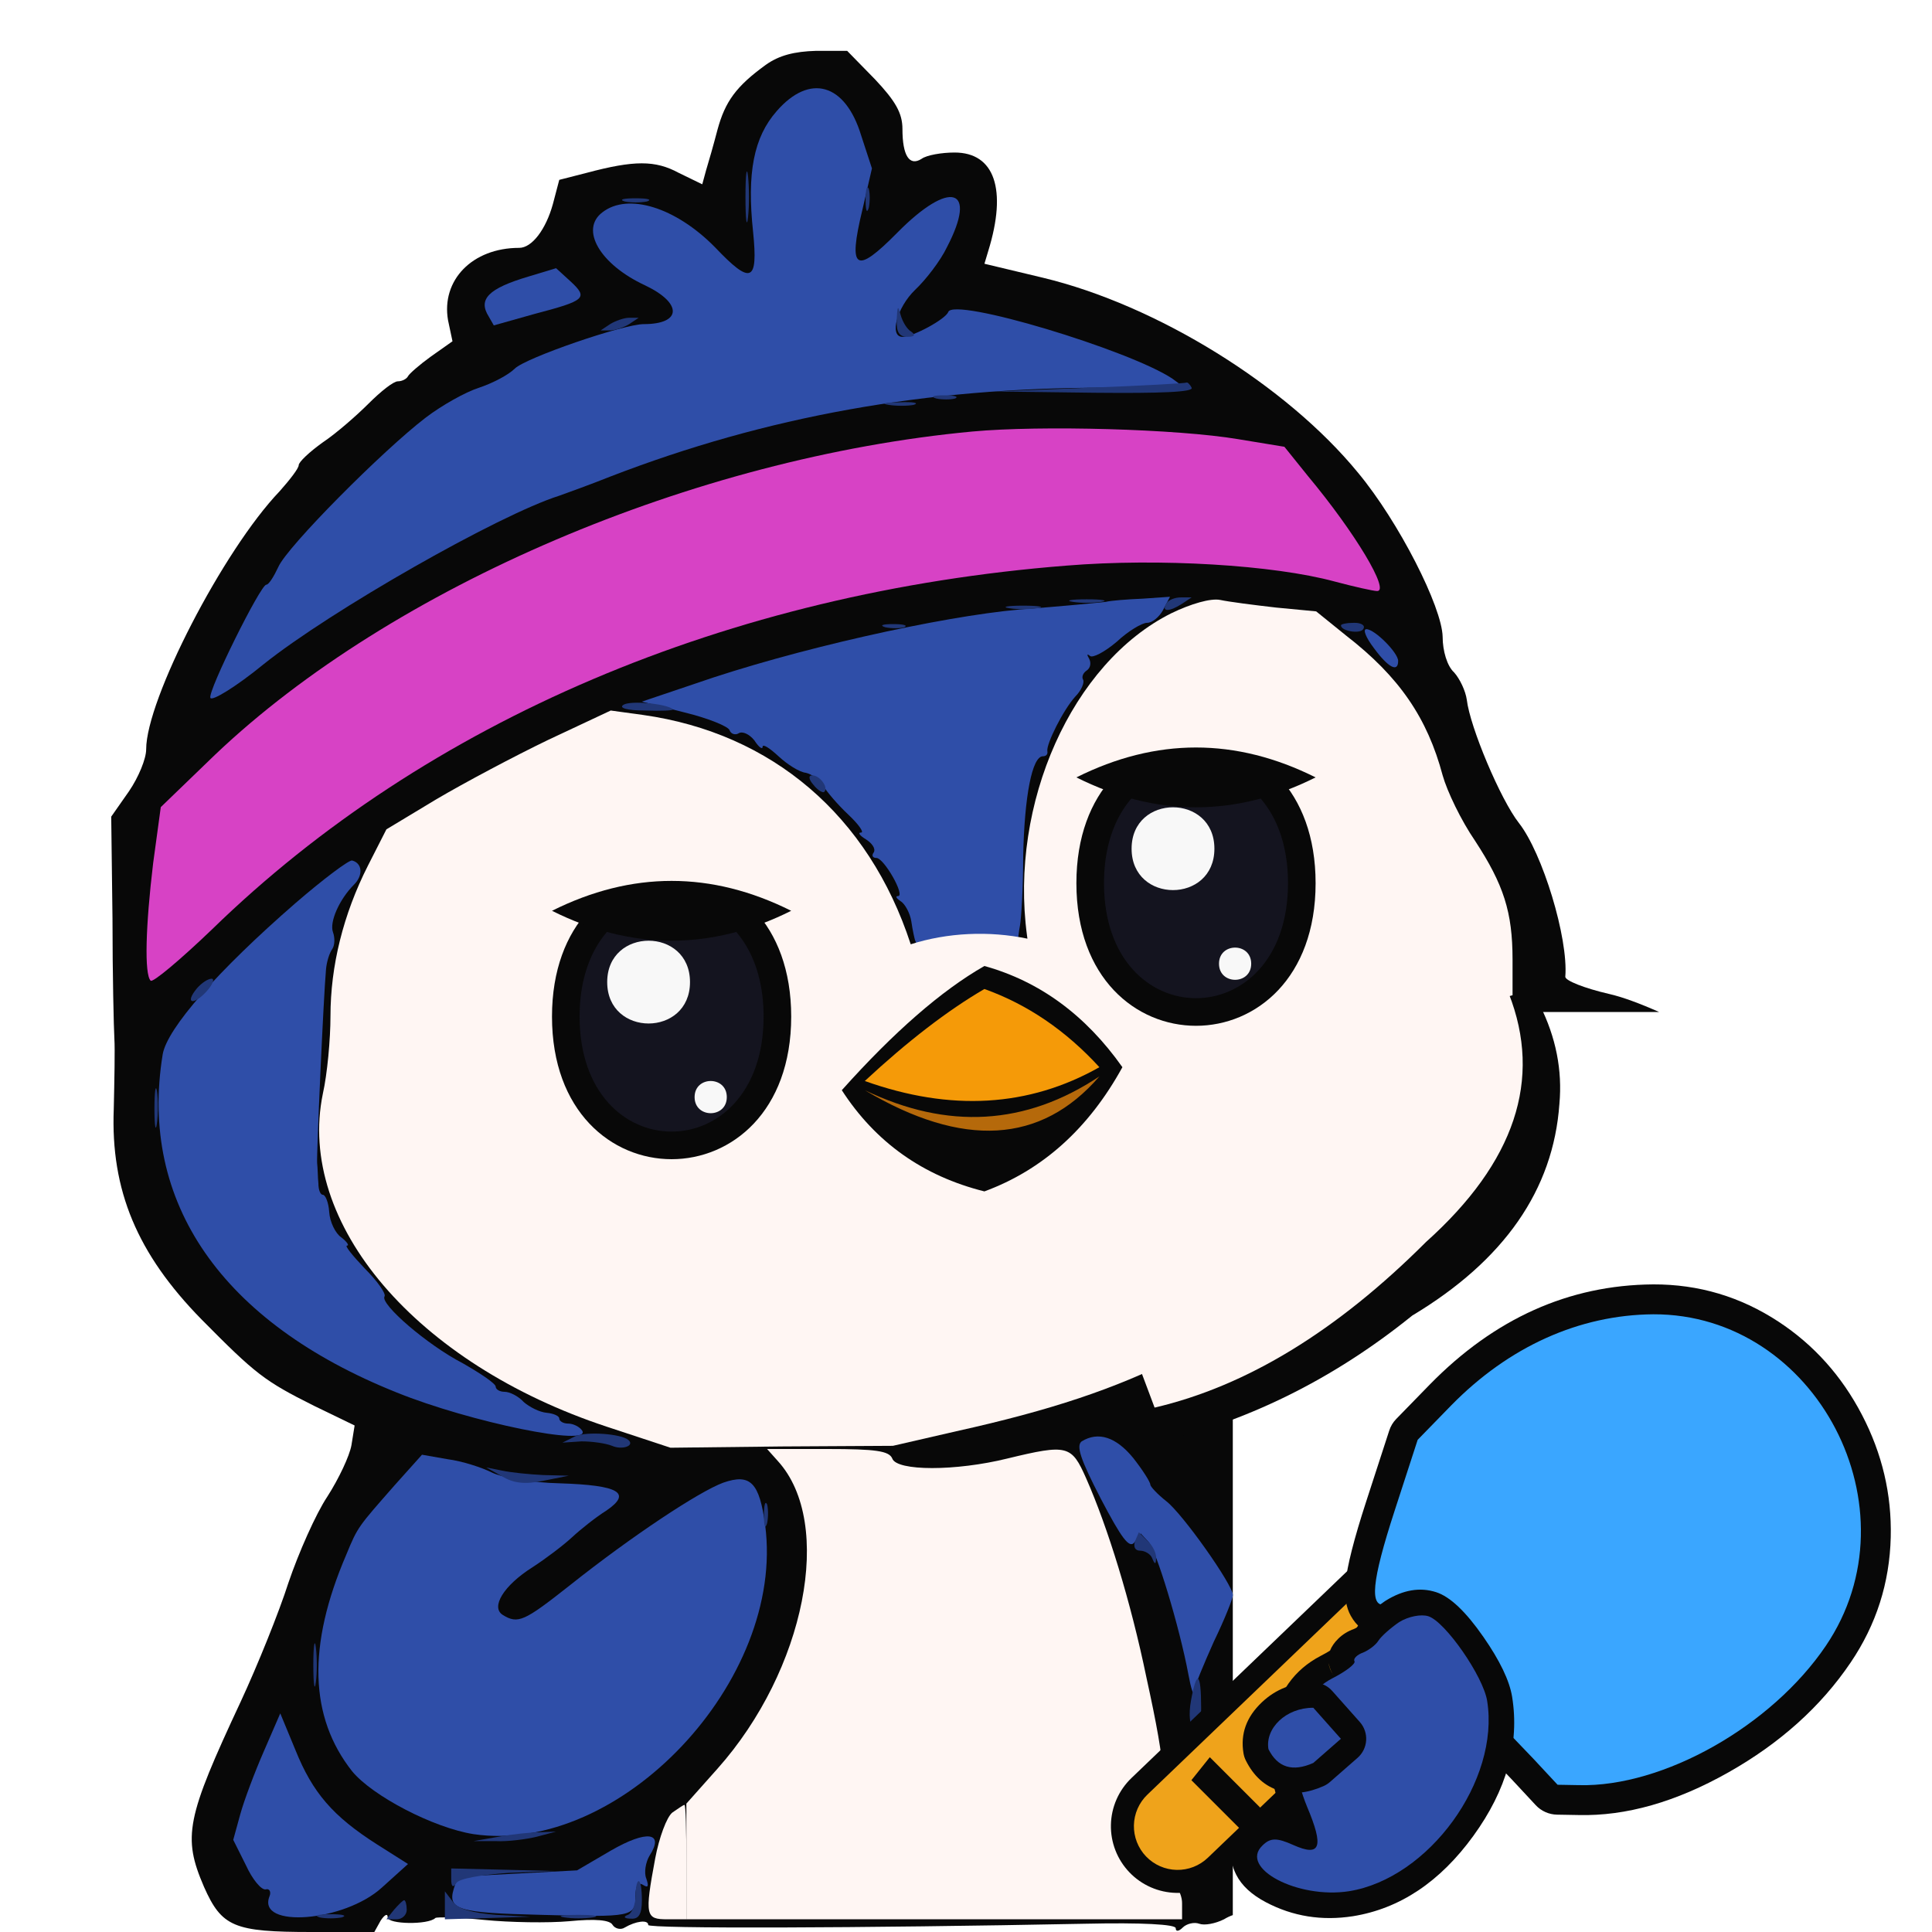
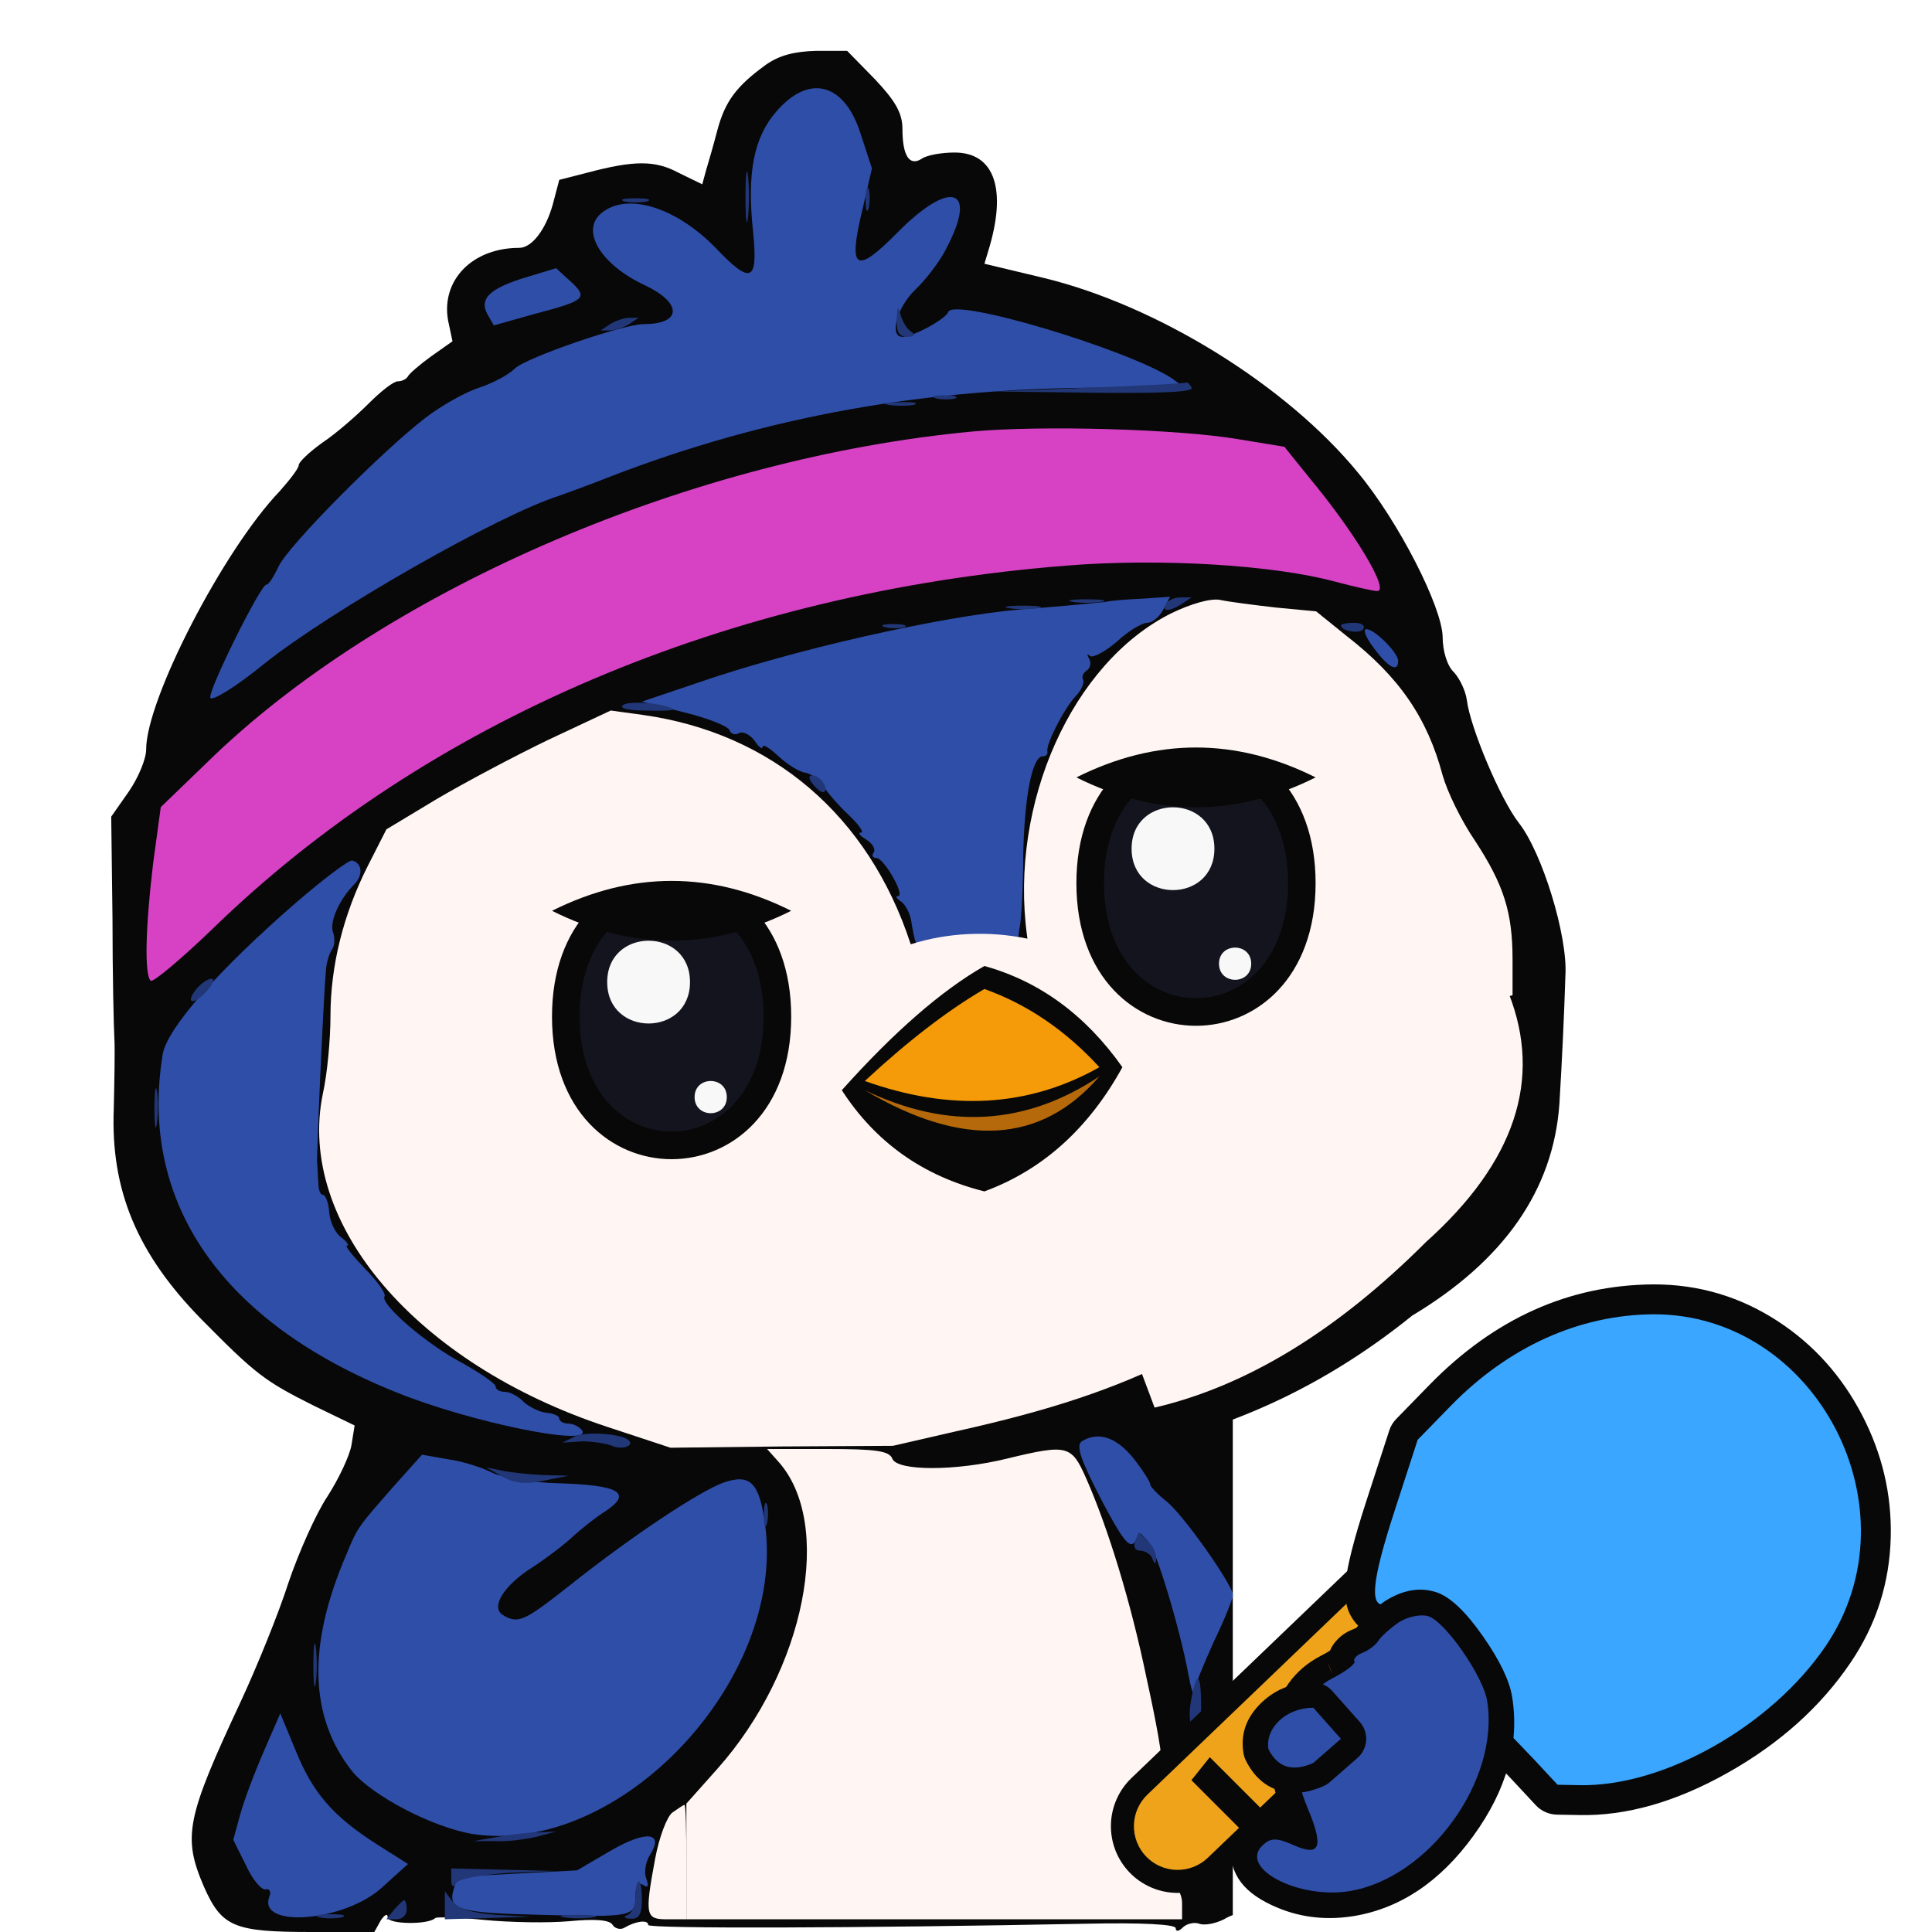
<svg xmlns="http://www.w3.org/2000/svg" viewBox="0 0 420 420" aria-hidden="true" class="sthings" data-character="pip">
  <g data-pip-part="body">
-     <path fill="#080808" fill-rule="evenodd" d="M166.48 14.092C169.382 12.02 172.697 11.191 177.395 11.053H184.164L190.243 17.27C194.664 21.967 196.184 24.592 196.184 28.046C196.184 33.849 197.704 36.197 200.329 34.539C201.434 33.711 204.75 33.158 207.513 33.158C216.217 33.158 218.98 41.171 214.836 54.572L214.007 57.336L226.717 60.375C251.447 66.316 279.632 83.724 295.243 102.789C304.086 113.428 313.48 131.941 313.618 138.434C313.618 141.474 314.586 144.789 316.105 146.171C317.349 147.553 318.592 150.178 318.868 152.112C319.559 158.053 326.191 173.803 330.197 178.914C335.309 185.408 340.974 203.921 340.283 212.349C340.283 213.178 344.428 214.836 349.816 216.079C352.695 216.728 356.599 218.186 360.677 220H268V416.327C267.397 416.533 266.736 416.841 266.092 417.237C264.158 418.204 261.809 418.618 260.704 418.204C259.599 417.789 257.941 418.204 257.112 419.033C256.283 419.862 255.592 420 255.592 419.171C255.592 418.342 248.27 417.928 235.974 418.204C187.066 419.171 140.921 419.309 140.921 418.48C140.921 417.237 138.158 417.651 135.809 419.033C134.98 419.586 133.737 419.309 133.184 418.48C132.632 417.375 129.454 417.099 123.789 417.651C119.23 418.066 110.803 417.928 105.276 417.375C99.75 416.822 94.914 416.684 94.638 416.961C93.118 418.48 84.276 418.342 84.276 416.822C84.276 415.855 83.586 416.27 82.757 417.513L81.375 420H67.697C50.842 420 48.217 418.895 44.349 410.191C39.651 399.276 40.48 395.27 52.362 369.849C55.954 362.112 60.651 350.507 62.724 344.013C64.934 337.52 68.664 329.092 71.151 325.362C73.638 321.493 75.987 316.52 76.401 314.171L77.092 309.888L68.25 305.605C57.474 300.217 55.539 298.697 43.796 286.816C29.842 272.586 24.039 258.77 24.73 241.086C24.868 235.007 25.007 228.099 24.868 225.888C24.73 223.539 24.454 211.796 24.454 199.638L24.178 177.533L28.046 172.007C30.118 168.967 31.776 164.961 31.776 162.888C31.776 152.112 48.493 119.645 60.789 106.796C63 104.309 64.934 101.822 64.934 101.132C64.934 100.441 67.283 98.23 70.184 96.158C73.086 94.224 77.507 90.355 80.132 87.73C82.757 85.105 85.52 82.895 86.487 82.895C87.454 82.895 88.421 82.342 88.697 81.789C88.974 81.237 91.184 79.303 93.671 77.507L98.368 74.191L97.401 69.632C95.882 60.928 102.651 53.882 112.875 53.882C115.638 53.882 118.678 49.875 120.197 44.349L121.579 39.099L127.52 37.579C137.882 34.816 142.441 34.816 147.553 37.579L152.664 40.066L153.493 37.026C154.046 35.23 155.151 31.362 155.98 28.184C157.638 22.105 159.987 18.789 166.48 14.092Z" />
-     <path fill="#080808" fill-rule="evenodd" d="M318 198Q341 218 339 240Q337 268 307 286Q281 307 250 314L247 301Q285 291 301 270Q322 247 318 223V198Z" />
+     <path fill="#080808" fill-rule="evenodd" d="M166.48 14.092C169.382 12.02 172.697 11.191 177.395 11.053H184.164L190.243 17.27C194.664 21.967 196.184 24.592 196.184 28.046C196.184 33.849 197.704 36.197 200.329 34.539C201.434 33.711 204.75 33.158 207.513 33.158C216.217 33.158 218.98 41.171 214.836 54.572L214.007 57.336L226.717 60.375C251.447 66.316 279.632 83.724 295.243 102.789C304.086 113.428 313.48 131.941 313.618 138.434C313.618 141.474 314.586 144.789 316.105 146.171C317.349 147.553 318.592 150.178 318.868 152.112C319.559 158.053 326.191 173.803 330.197 178.914C335.24 185.32 340.82 203.421 340.308 212H268V416.327C267.397 416.533 266.736 416.841 266.092 417.237C264.158 418.204 261.809 418.618 260.704 418.204C259.599 417.789 257.941 418.204 257.112 419.033C256.283 419.862 255.592 420 255.592 419.171C255.592 418.342 248.27 417.928 235.974 418.204C187.066 419.171 140.921 419.309 140.921 418.48C140.921 417.237 138.158 417.651 135.809 419.033C134.98 419.586 133.737 419.309 133.184 418.48C132.632 417.375 129.454 417.099 123.789 417.651C119.23 418.066 110.803 417.928 105.276 417.375C99.75 416.822 94.914 416.684 94.638 416.961C93.118 418.48 84.276 418.342 84.276 416.822C84.276 415.855 83.586 416.27 82.757 417.513L81.375 420H67.697C50.842 420 48.217 418.895 44.349 410.191C39.651 399.276 40.48 395.27 52.362 369.849C55.954 362.112 60.651 350.507 62.724 344.013C64.934 337.52 68.664 329.092 71.151 325.362C73.638 321.493 75.987 316.52 76.401 314.171L77.092 309.888L68.25 305.605C57.474 300.217 55.539 298.697 43.796 286.816C29.842 272.586 24.039 258.77 24.73 241.086C24.868 235.007 25.007 228.099 24.868 225.888C24.73 223.539 24.454 211.796 24.454 199.638L24.178 177.533L28.046 172.007C30.118 168.967 31.776 164.961 31.776 162.888C31.776 152.112 48.493 119.645 60.789 106.796C63 104.309 64.934 101.822 64.934 101.132C64.934 100.441 67.283 98.23 70.184 96.158C73.086 94.224 77.507 90.355 80.132 87.73C82.757 85.105 85.52 82.895 86.487 82.895C87.454 82.895 88.421 82.342 88.697 81.789C88.974 81.237 91.184 79.303 93.671 77.507L98.368 74.191L97.401 69.632C95.882 60.928 102.651 53.882 112.875 53.882C115.638 53.882 118.678 49.875 120.197 44.349L121.579 39.099L127.52 37.579C137.882 34.816 142.441 34.816 147.553 37.579L152.664 40.066L153.493 37.026C154.046 35.23 155.151 31.362 155.98 28.184C157.638 22.105 159.987 18.789 166.48 14.092Z" />
+     <path fill="#080808" fill-rule="evenodd" d="M318 198 340.307 212Q339.9 225 339 240Q337 268 307 286Q281 307 250 314L247 301Q285 291 301 270Q322 247 318 223V198Z" />
    <path fill="#2f4ea8" fill-rule="evenodd" d="M168.829 24.178C163.855 29.842 162.336 37.579 163.717 50.428C164.822 61.342 163.303 62.033 155.428 53.743C146.862 45.039 136.5 41.862 130.974 46.145C126 49.875 130.421 57.474 140.23 62.033C148.382 65.901 148.243 70.461 139.954 70.461C135.533 70.461 114.257 77.783 111.908 80.132C110.526 81.513 107.072 83.309 104.171 84.276C101.132 85.243 96.02 88.145 92.566 90.77C83.171 97.954 62.447 118.816 60.513 123.237C59.546 125.309 58.441 127.105 57.888 127.105C56.645 127.105 45.178 150.178 45.73 151.697C46.007 152.526 51.257 149.349 57.336 144.375C71.842 132.77 108.454 111.908 121.579 107.763C123.513 107.072 128.487 105.276 132.632 103.618C166.618 90.493 201.296 84.276 240.118 84.276H257.526L254.901 82.342C245.645 76.125 207.237 64.52 206.132 67.836C205.579 69.355 198.533 73.224 196.184 73.224C193.283 73.224 194.941 66.868 198.947 63C201.296 60.789 204.474 56.645 205.855 53.743C212.625 40.757 206.546 38.961 195.079 50.566C185.961 59.822 184.303 58.717 187.48 45.592L189.553 36.612L187.204 29.428C183.75 18.099 176.013 15.888 168.829 24.178Z" />
    <path fill="#2f4ea8" fill-rule="evenodd" d="M114.947 60.099C106.105 62.724 103.895 65.072 106.243 68.803L107.349 70.737L116.191 68.25C127.243 65.349 127.934 64.796 124.066 61.204L120.888 58.303L114.947 60.099Z" />
    <path fill="#2f4ea8" fill-rule="evenodd" d="M240.395 130.836C239.289 130.974 230.862 131.803 221.743 132.493C204.474 134.013 172.421 141.197 151.007 148.658L139.539 152.526L148.796 154.875C153.908 156.118 158.329 157.914 158.605 158.743C158.882 159.572 159.849 159.849 160.539 159.434C161.368 158.882 162.888 159.572 163.993 160.954C164.961 162.474 165.789 163.026 165.789 162.336C165.789 161.645 167.309 162.612 169.243 164.408C171.178 166.204 173.803 167.862 175.184 168C176.428 168.276 178.224 169.52 178.914 170.763C179.743 172.145 182.092 174.908 184.441 177.118C186.651 179.191 187.895 180.987 187.204 180.987C186.375 180.987 186.928 181.678 188.309 182.507C189.553 183.336 190.382 184.441 189.967 185.27C189.414 185.961 189.691 186.513 190.52 186.513C192.178 186.513 196.875 194.803 195.217 194.803C194.526 194.803 194.941 195.355 195.77 195.908C196.737 196.461 197.842 198.533 198.118 200.329C198.395 202.263 198.809 204.059 198.947 204.474C199.224 204.888 199.224 205.579 199.086 206.132C199.086 206.822 199.638 207.237 200.467 207.237C201.296 207.237 201.711 208.066 201.296 209.171C200.053 212.211 203.921 212.901 209.171 210.691C211.934 209.586 215.664 208.618 217.599 208.618C219.947 208.618 221.053 207.789 221.191 206.132C221.191 204.888 221.467 202.539 221.743 201.158C222.02 199.638 222.434 192.868 222.434 185.961C222.711 173.112 224.368 164.408 226.717 164.408C227.408 164.408 227.822 163.993 227.684 163.303C227.408 161.783 231.138 154.322 233.763 151.421C235.145 150.039 235.836 148.243 235.421 147.691C235.145 147.138 235.421 146.309 236.25 145.757C237.079 145.204 237.217 144.099 236.803 143.27C236.25 142.303 236.25 142.026 236.941 142.579C237.493 143.132 240.118 141.75 242.743 139.539C245.23 137.191 248.27 135.395 249.375 135.395C250.48 135.395 252 134.151 252.829 132.632L254.349 129.73L248.408 130.145C245.092 130.283 241.5 130.559 240.395 130.836Z" />
    <path fill="#2f4ea8" fill-rule="evenodd" d="M298.697 140.921C301.737 145.066 303.947 146.309 303.947 143.684C303.947 141.888 298.836 136.776 297.039 136.776C296.211 136.776 296.901 138.572 298.697 140.921Z" />
    <path fill="#2f4ea8" fill-rule="evenodd" d="M64.243 196.322C47.388 210.967 36.336 223.539 35.368 229.204C30.118 261.395 48.217 287.507 86.211 302.704C102.237 309.197 128.763 314.586 126.553 310.993C126 310.164 124.618 309.474 123.513 309.474C122.408 309.474 121.579 308.921 121.579 308.368C121.579 307.816 120.336 307.263 118.816 307.125C117.296 306.987 115.086 305.882 113.842 304.776C112.737 303.533 110.803 302.566 109.697 302.566C108.592 302.566 107.763 302.013 107.763 301.461C107.763 300.77 104.447 298.559 100.579 296.349C92.842 292.342 82.618 283.5 83.586 281.842C84 281.289 82.066 278.526 79.303 275.763C76.678 273 74.882 270.789 75.434 270.789C75.987 270.789 75.434 269.961 74.191 268.993C72.947 268.164 71.704 265.678 71.566 263.467C71.428 261.395 70.737 259.737 70.184 259.737C69.632 259.737 69.217 258.632 69.217 257.25C69.079 256.007 69.079 253.934 68.941 252.829C68.803 250.895 70.322 216.77 70.875 210.691C71.013 209.171 71.566 207.237 72.257 206.27C72.809 205.441 72.809 203.783 72.395 202.678C71.566 200.467 73.776 195.493 76.954 192.316C79.026 190.243 78.75 187.618 76.539 187.066C75.849 186.928 70.322 191.072 64.243 196.322Z" />
    <path fill="#2f4ea8" fill-rule="evenodd" d="M235.145 313.342C233.901 314.309 234.868 317.211 239.289 325.776C243.849 334.48 245.507 336.691 246.612 335.309L247.993 333.375L249.651 335.171C251.309 336.829 256.421 353.684 258.355 364.046C258.908 367.086 259.461 368.743 259.599 367.776C259.599 366.671 261.671 361.836 263.882 356.862C266.23 352.026 268.026 347.467 268.026 346.776C268.026 344.566 257.112 329.092 253.52 326.329C251.586 324.809 250.066 323.151 250.066 322.737C250.066 322.184 248.408 319.559 246.336 316.934C242.605 312.375 238.737 311.132 235.145 313.342Z" />
    <path fill="#2f4ea8" fill-rule="evenodd" d="M85.796 322.875C77.921 331.855 77.783 331.855 75.296 337.934C66.73 357.829 67.283 373.303 76.539 385.046C80.961 390.434 94.224 397.342 102.928 398.724C134.842 403.421 170.763 365.289 166.342 331.579C165.099 322.322 163.164 320.25 157.224 322.322C151.974 324.257 137.329 333.928 123.789 344.704C113.98 352.441 112.599 353.132 109.283 351.059C106.658 349.401 109.421 344.704 115.776 340.697C118.539 338.901 122.408 336 124.342 334.204C126.276 332.408 129.592 329.783 131.803 328.401C137.467 324.533 134.566 322.875 121.717 322.461C115.5 322.322 109.145 321.217 106.934 320.112C104.724 319.007 100.441 317.625 97.263 317.211L91.737 316.243L85.796 322.875Z" />
    <path fill="#2f4ea8" fill-rule="evenodd" d="M57.336 380.763C55.401 385.184 53.053 391.401 52.224 394.441L50.704 399.967L53.467 405.493C54.849 408.533 56.783 410.882 57.75 410.743C58.579 410.467 58.993 411.296 58.579 412.263C55.816 419.309 74.882 417.789 83.033 410.329L88.697 405.217L81.928 400.934C72.395 394.855 67.974 389.743 64.243 380.487L60.928 372.474L57.336 380.763Z" />
    <path fill="#2f4ea8" fill-rule="evenodd" d="M132.77 402.316 125.447 406.599 112.461 407.289 99.474 407.98 98.645 410.605C97.263 415.164 99.612 415.855 117.572 416.27C137.467 416.822 138.158 416.684 138.158 412.125C138.158 409.914 138.711 409.086 139.816 409.776C140.921 410.467 141.059 410.053 140.507 408.395C139.954 407.151 140.368 404.803 141.197 403.421C144.513 398.309 140.645 397.757 132.77 402.316Z" />
    <path fill="#213777" fill-rule="evenodd" d="M162.059 42.829C162.059 47.803 162.336 49.737 162.612 47.25C162.888 44.901 162.888 40.757 162.612 38.27C162.336 35.921 162.059 37.855 162.059 42.829Z" />
    <path fill="#213777" fill-rule="evenodd" d="M188.171 43.52C188.171 45.73 188.447 46.559 188.862 45.178C189.138 43.934 189.138 42 188.862 41.033C188.447 40.204 188.171 41.171 188.171 43.52Z" />
    <path fill="#213777" fill-rule="evenodd" d="M135.809 43.796C137.053 44.072 139.263 44.072 140.645 43.796C141.888 43.382 140.783 43.105 138.158 43.105C135.533 43.105 134.428 43.382 135.809 43.796Z" />
    <path fill="#213777" fill-rule="evenodd" d="M194.941 69.355C194.803 72.257 195.493 73.224 197.289 73.224C198.809 73.224 199.086 72.809 198.118 72.118C197.151 71.566 196.184 69.908 195.77 68.388C195.217 66.316 195.079 66.454 194.941 69.355Z" />
    <path fill="#213777" fill-rule="evenodd" d="M132.632 70.461 130.559 71.842H132.632C133.737 71.842 135.671 71.151 136.776 70.461L138.849 69.079H136.776C135.671 69.079 133.737 69.77 132.632 70.461Z" />
    <path fill="#213777" fill-rule="evenodd" d="M236.941 84.276 216.217 85.105 238.046 85.382C252.276 85.52 259.599 85.243 259.046 84.276C258.632 83.447 258.079 83.033 257.941 83.171C257.803 83.309 248.408 83.862 236.941 84.276Z" />
    <path fill="#213777" fill-rule="evenodd" d="M203.507 86.625C204.75 86.901 206.684 86.901 207.651 86.625C208.48 86.211 207.513 85.934 205.164 85.934C202.954 85.934 202.125 86.211 203.507 86.625Z" />
    <path fill="#213777" fill-rule="evenodd" d="M193.145 88.007C194.803 88.283 197.289 88.283 198.671 88.007C199.914 87.592 198.533 87.316 195.493 87.454C192.454 87.454 191.349 87.73 193.145 88.007Z" />
    <path fill="#213777" fill-rule="evenodd" d="M233.211 130.836C234.868 131.112 237.632 131.112 239.428 130.836C241.086 130.559 239.704 130.283 236.25 130.283C232.796 130.283 231.414 130.559 233.211 130.836Z" />
    <path fill="#213777" fill-rule="evenodd" d="M253.52 131.25C252.414 133.046 254.211 133.046 256.974 131.25L259.046 129.868H256.697C255.454 129.868 253.934 130.421 253.52 131.25Z" />
    <path fill="#213777" fill-rule="evenodd" d="M219.395 132.217C221.053 132.493 223.816 132.493 225.612 132.217C227.27 131.941 225.888 131.664 222.434 131.664C218.98 131.664 217.599 131.941 219.395 132.217Z" />
    <path fill="#213777" fill-rule="evenodd" d="M192.454 136.362C193.697 136.638 195.632 136.638 196.599 136.362C197.428 135.947 196.461 135.671 194.112 135.671C191.901 135.671 191.072 135.947 192.454 136.362Z" />
    <path fill="#213777" fill-rule="evenodd" d="M291.513 135.947C291.513 137.191 295.658 137.882 296.349 136.776C296.901 135.947 295.934 135.395 294.414 135.395C292.757 135.395 291.513 135.671 291.513 135.947Z" />
    <path fill="#213777" fill-rule="evenodd" d="M135.533 153.217C134.428 153.908 136.362 154.461 140.23 154.461C143.822 154.599 146.586 154.461 146.309 154.184C144.789 152.941 137.053 152.25 135.533 153.217Z" />
    <path fill="#213777" fill-rule="evenodd" d="M176.842 170.625C177.809 171.868 178.914 172.421 179.191 172.145C180.158 171.178 178.224 168.553 176.566 168.553C175.737 168.553 175.737 169.382 176.842 170.625Z" />
    <path fill="#213777" fill-rule="evenodd" d="M42.829 214.836C40.066 218.151 42 218.704 44.901 215.526C46.283 214.007 46.697 212.763 46.007 212.763C45.178 212.763 43.796 213.73 42.829 214.836Z" />
    <path fill="#213777" fill-rule="evenodd" d="M33.572 241.086C33.572 244.816 33.849 246.336 34.125 244.125C34.401 242.053 34.401 239.013 34.125 237.217C33.849 235.559 33.572 237.217 33.572 241.086Z" />
    <path fill="#213777" fill-rule="evenodd" d="M125.033 312.237 122.27 313.618 126.414 313.342C128.763 313.342 131.664 313.757 133.046 314.309C135.257 315.276 138.02 314.309 136.638 313.066C135.118 311.684 127.52 311.132 125.033 312.237Z" />
    <path fill="#213777" fill-rule="evenodd" d="M109.145 320.941C111.632 322.461 114.118 322.737 118.125 321.908L123.651 320.803L118.125 320.664C115.086 320.526 111.079 320.112 109.145 319.697L105.691 319.007L109.145 320.941Z" />
    <path fill="#213777" fill-rule="evenodd" d="M166.066 329.507C166.066 331.717 166.342 332.546 166.757 331.164C167.033 329.921 167.033 327.987 166.757 327.02C166.342 326.191 166.066 327.158 166.066 329.507Z" />
    <path fill="#213777" fill-rule="evenodd" d="M246.75 335.033C246.336 336.276 246.75 337.105 247.855 337.105C248.961 337.105 250.204 337.934 250.48 338.763C251.033 340.145 251.309 340.145 251.309 338.763C251.447 337.796 250.618 336 249.513 335.033L247.579 333.099L246.75 335.033Z" />
    <path fill="#213777" fill-rule="evenodd" d="M68.112 361.974C68.112 366.118 68.388 367.914 68.664 365.704C68.941 363.632 68.941 360.316 68.664 358.105C68.388 356.033 68.112 357.829 68.112 361.974Z" />
    <path fill="#213777" fill-rule="evenodd" d="M258.908 369.711C258.355 372.75 258.632 375.237 259.599 376.204C260.704 377.309 261.118 376.066 261.118 371.23C261.118 363.493 260.151 362.803 258.908 369.711Z" />
    <path fill="#213777" fill-rule="evenodd" d="M281.98 379.934C281.98 381.868 282.533 384.355 283.224 385.461L284.605 387.533L284.467 385.461C284.329 384.355 283.776 381.868 283.224 379.934L282.118 376.48L281.98 379.934Z" />
    <path fill="#213777" fill-rule="evenodd" d="M108.454 399.276 102.928 400.243H107.763C110.388 400.382 114.533 399.829 116.743 399.276L120.888 398.171L117.434 398.309C115.5 398.309 111.493 398.724 108.454 399.276Z" />
    <path fill="#213777" fill-rule="evenodd" d="M98.092 408.533C98.092 410.191 98.507 410.467 99.197 409.362C99.75 408.395 104.586 407.566 110.526 407.151L120.888 406.737L109.559 406.461L98.092 406.184V408.533Z" />
    <path fill="#213777" fill-rule="evenodd" d="M138.158 412.263C138.158 414.059 137.329 415.993 136.5 416.27C135.395 416.684 135.671 417.099 137.191 417.099C138.849 417.237 139.539 416.132 139.539 413.092C139.539 410.743 139.263 408.947 138.849 408.947C138.434 408.947 138.158 410.467 138.158 412.263Z" />
    <path fill="#213777" fill-rule="evenodd" d="M291.237 409.914C292.895 410.191 295.382 410.191 296.763 409.914C298.007 409.5 296.625 409.224 293.586 409.362C290.546 409.362 289.441 409.638 291.237 409.914Z" />
    <path fill="#213777" fill-rule="evenodd" d="M96.711 414.197V417.237L106.105 416.961L115.362 416.684L107.763 416.27C102.789 415.855 99.612 415.026 98.507 413.507L96.711 411.158V414.197Z" />
    <path fill="#213777" fill-rule="evenodd" d="M85.658 415.164 84 417.237H86.211C87.454 417.237 88.421 416.27 88.421 415.164C88.421 414.059 88.145 413.092 87.868 413.092C87.592 413.092 86.625 414.059 85.658 415.164Z" />
    <path fill="#213777" fill-rule="evenodd" d="M69.493 416.822C70.737 417.099 72.947 417.099 74.329 416.822C75.572 416.408 74.467 416.132 71.842 416.132C69.217 416.132 68.112 416.408 69.493 416.822Z" />
    <path fill="#213777" fill-rule="evenodd" d="M122.684 416.822C124.342 417.099 127.105 417.099 128.901 416.822C130.559 416.546 129.178 416.27 125.724 416.27C122.27 416.27 120.888 416.546 122.684 416.822Z" />
    <path fill="#fff6f3" fill-rule="evenodd" d="M254.625 133.322C258.908 131.25 263.191 130.007 265.263 130.421C267.197 130.836 272.586 131.526 277.421 132.079L286.125 132.908L292.618 138.158C304.224 147.138 310.303 156.118 313.618 168.553C314.586 172.007 317.625 178.362 320.664 182.783C326.882 192.316 328.816 198.257 328.816 208.618V216.355L323.013 217.875C319.697 218.842 315.967 219.947 314.586 220.362C312.789 221.191 312.375 220.776 313.066 219.257C314.309 215.941 311.408 211.934 305.882 209.309L300.77 206.961L295.52 208.48C289.855 210.138 284.191 216.493 282.809 222.434C281.842 226.303 285.849 234.454 289.441 235.697C290.961 236.25 289.993 238.184 285.849 243.572C276.868 254.763 272.033 265.954 268.855 281.842L267.336 289.441L255.592 295.243C242.467 301.875 228.513 306.572 207.928 311.132L194.112 314.309L169.934 314.447L145.757 314.724L131.941 310.164C90.493 296.487 64.382 265.954 70.184 237.77C71.151 233.487 71.842 225.888 71.842 220.914C71.842 210 74.605 198.809 79.993 188.171L84 180.296L94.776 173.803C100.855 170.211 111.77 164.408 119.23 160.816L132.77 154.461L139.816 155.428C167.854 159.394 188.852 177.307 197.983 205.279C206.001 202.726 215.018 202.319 223.355 204.057L223.263 203.368C219.395 174.632 233.072 144.099 254.625 133.322Z" />
    <path fill="#fff6f3" fill-rule="evenodd" d="M273 208Q310 195 328 216Q339 244 310 270Q281 299 251 306L245 290Q264 265 267 241L273 208Z" />
    <path fill="#fff6f3" fill-rule="evenodd" d="M146.171 394.026C144.928 394.993 143.27 399.553 142.441 403.974C140.092 416.546 140.368 417.237 145.066 417.237H149.211V404.803C149.211 397.895 149.072 392.368 148.796 392.368C148.52 392.368 147.414 393.197 146.171 394.026Z" />
    <path fill="#fff6f3" fill-rule="evenodd" d="M169.105 317.625C181.401 331.164 175.046 363.079 155.98 384.493L149.211 392.092V404.664V417.237H203.092H256.974V413.783C256.974 411.711 255.73 409.5 253.52 408.118C248.961 405.079 248.132 401.625 250.895 396.237C253.934 390.572 253.658 384.908 249.237 364.737C245.783 348.02 240.809 331.993 236.112 321.355C232.934 314.171 232.105 313.895 218.98 317.072C207.789 319.836 194.941 319.836 193.974 317.072C193.283 315.414 190.382 315 179.882 315H166.757L169.105 317.625Z" />
    <path fill="#d742c5" fill-rule="evenodd" d="M211.382 93.809C150.868 99.474 85.243 127.52 46.836 163.993L34.954 175.461L33.296 187.618C31.638 201.434 31.362 211.796 32.743 213.178C33.158 213.73 39.237 208.618 46.145 201.987C92.704 156.671 158.329 128.763 231.829 122.961C252.138 121.303 276.868 122.822 290.132 126.414C294.276 127.52 298.559 128.487 299.388 128.487C302.151 128.487 294.691 115.914 284.329 103.48L279.217 97.125L269.132 95.467C256.007 93.257 226.303 92.428 211.382 93.809Z" />
  </g>
  <g data-pip-part="racket">
    <path fill="#080808" fill-rule="evenodd" d="M339.036 337.466 266.036 407.466Q265.005 408.454 263.801 409.223Q262.597 409.991 261.267 410.51Q259.936 411.028 258.53 411.278Q257.124 411.527 255.696 411.497Q254.268 411.467 252.873 411.159Q251.479 410.851 250.171 410.277Q248.864 409.703 247.693 408.885Q246.523 408.066 245.534 407.036Q244.546 406.005 243.777 404.801Q243.009 403.597 242.49 402.267Q241.972 400.936 241.722 399.53Q241.473 398.124 241.503 396.696Q241.533 395.268 241.841 393.873Q242.149 392.479 242.723 391.171Q243.297 389.864 244.115 388.693Q244.934 387.523 245.964 386.534L318.964 316.534Q319.995 315.546 321.199 314.777Q322.403 314.009 323.733 313.49Q325.064 312.972 326.47 312.722Q327.876 312.473 329.304 312.503Q330.732 312.533 332.126 312.841Q333.521 313.149 334.829 313.723Q336.136 314.297 337.307 315.115Q338.477 315.934 339.466 316.964Q340.454 317.995 341.223 319.199Q341.991 320.403 342.51 321.733Q343.028 323.064 343.278 324.47Q343.527 325.876 343.497 327.304Q343.467 328.732 343.159 330.126Q342.851 331.521 342.277 332.829Q341.703 334.136 340.885 335.307Q340.067 336.477 339.036 337.466Z" />
    <path fill="#efa31b" fill-rule="evenodd" d="M335.575 333.857 262.575 403.857Q261.9 404.505 261.111 405.008Q260.322 405.511 259.451 405.851Q258.579 406.191 257.657 406.354Q256.736 406.517 255.801 406.498Q254.865 406.478 253.952 406.276Q253.038 406.075 252.181 405.699Q251.324 405.323 250.558 404.786Q249.791 404.25 249.143 403.575Q248.495 402.9 247.992 402.111Q247.489 401.322 247.149 400.451Q246.809 399.579 246.646 398.657Q246.482 397.736 246.502 396.801Q246.522 395.865 246.723 394.952Q246.925 394.038 247.301 393.181Q247.677 392.324 248.213 391.558Q248.75 390.791 249.425 390.143L322.425 320.143Q323.1 319.495 323.889 318.992Q324.678 318.489 325.549 318.149Q326.421 317.809 327.342 317.646Q328.264 317.482 329.199 317.502Q330.135 317.522 331.048 317.723Q331.962 317.925 332.819 318.301Q333.676 318.677 334.442 319.213Q335.209 319.75 335.857 320.425Q336.505 321.1 337.008 321.889Q337.511 322.678 337.851 323.549Q338.191 324.421 338.354 325.342Q338.517 326.264 338.498 327.199Q338.478 328.135 338.276 329.048Q338.075 329.962 337.699 330.819Q337.323 331.675 336.786 332.442Q336.25 333.209 335.575 333.857Z" />
    <path fill="#080808" fill-rule="evenodd" d="M313 334 326 347 322 352 309 339 313 334Z" />
    <path fill="#080808" fill-rule="evenodd" d="M263 382 276 395 272 400 259 387 263 382Z" />
    <g data-pip-part="blade">
      <path fill="#080808" fill-rule="evenodd" d="M359.395 279.215Q374.219 279.169 386.634 287.321Q398.175 294.899 404.775 307.574Q411.367 320.233 411.031 334.14Q410.671 349.078 402.309 361.425Q392.589 375.789 375.725 385.309Q358.638 394.954 343.17 394.573L338.49 394.49Q337.167 394.467 335.958 393.928Q334.749 393.389 333.847 392.42L328.673 386.86L318.94 376.679L314.208 371.674Q305.815 362.747 303.923 361.282Q300.833 359.176 298.654 355.242Q295.518 354.577 293.664 351.29Q292.09 348.502 292.513 344.042Q293.024 338.642 296.975 326.483L302.009 310.992Q302.477 309.55 303.535 308.464L310.803 301.006Q331.928 279.424 359.367 279.216ZM301.367 355.354Q302.302 355.311 303.369 354.947Q302.999 355.073 302.616 355.154Q301.974 355.291 301.367 355.354Z" />
      <path fill="#3aa6ff" fill-rule="evenodd" d="M359.416 285.715C343.295 285.838 327.973 292.757 315.448 305.553L308.19 313L303.157 328.492C298.2 343.747 297.615 349.571 301.266 348.796C301.855 348.595 303.161 349.804 304.04 351.527C304.838 353.094 306.505 355.205 307.691 355.982C308.956 356.916 313.988 361.951 318.944 367.222C323.899 372.492 330.439 379.324 333.372 382.369L338.605 387.991L343.285 388.074C361.573 388.525 385.104 375.252 396.925 357.782C417.029 328.099 394.883 285.603 359.416 285.715Z" />
    </g>
  </g>
  <g data-pip-part="flipper">
    <path fill="#080808" fill-rule="evenodd" d="M301.048 348.098Q301.153 348.025 301.262 347.958Q306.97 344.424 312.226 346.132Q316.748 347.601 322.48 355.852Q327.869 363.611 328.722 368.87Q331.183 384.109 320.285 399.118Q309.407 414.1 294.135 416.565Q283.968 418.153 275.198 413.531Q270.535 411.074 268.756 407.573Q265.863 401.88 270.558 397.312Q273.975 393.889 278.992 394.689Q274.676 384.084 276.49 374.796Q278.506 364.47 287.074 359.99Q288.285 359.373 289.142 358.818Q289.665 357.479 290.942 356.222Q292.337 354.85 294.353 354.117Q294.916 353.875 294.982 353.77Q296.642 351.118 301.048 348.098ZM288.85 361.575Q288.97 362.887 289.937 364.261Q289.712 363.942 289.535 363.594Q289.01 362.564 288.85 361.575Z" />
    <path fill="#2f4ea8" fill-rule="evenodd" d="M304.158 352.634C302.289 353.915 300.249 355.722 299.644 356.688C299.04 357.654 297.519 358.758 296.343 359.247C295.036 359.694 294.169 360.574 294.435 361.097C294.833 361.662 292.53 363.383 289.57 364.891C281.346 369.191 279.116 380.524 284.146 392.763C287.839 401.517 287.113 403.75 281.151 401.087C277.6 399.497 276.158 399.465 274.423 401.225C269.349 406.114 282.114 412.876 293.286 411.131C310.61 408.334 326.089 387.071 323.293 369.747C322.422 364.379 314.206 352.558 310.527 351.362C308.95 350.85 306.158 351.396 304.158 352.634Z" />
    <path fill="#080808" fill-rule="evenodd" d="M285.5 365.75Q286.678 365.75 287.753 366.233Q288.828 366.715 289.611 367.596L295.611 374.346Q295.625 374.362 295.639 374.378Q295.996 374.786 296.266 375.255Q296.536 375.725 296.71 376.238Q296.884 376.751 296.954 377.288Q297.024 377.825 296.988 378.366Q296.952 378.906 296.811 379.429Q296.67 379.953 296.43 380.438Q296.19 380.924 295.86 381.353Q295.529 381.782 295.122 382.139L289.122 387.389Q288.495 387.938 287.734 388.276Q282.476 390.613 278.07 389.257Q273.383 387.815 270.831 382.71Q270.461 381.97 270.325 381.154Q269.273 374.843 274.311 370.07Q278.871 365.75 285.5 365.75Z" />
    <path fill="#2f4ea8" fill-rule="evenodd" d="M285.5 371.25C279.5 371.25 275 375.75 275.75 380.25Q278.75 386.25 285.5 383.25L291.5 378L285.5 371.25Z" />
  </g>
  <g class="sthings-face" data-face="neutral">
    <path fill="#fff6f3" fill-rule="evenodd" d="M127.893 198C137.692 187.334 154.308 187.334 164.107 198H127.893Z" />
    <path fill="#080808" fill-rule="evenodd" d="M120 221C120 210.832 123.147 203.165 127.893 198H164.107C168.853 203.165 172 210.832 172 221C172 262.332 120 262.332 120 221Z" />
    <path fill="#14141f" fill-rule="evenodd" d="M126 221C126 209.047 131.144 201.38 137.742 198H154.258C160.856 201.38 166 209.047 166 221C166 254.333 126 254.333 126 221Z" />
    <path fill="#f8f8f8" fill-rule="evenodd" d="M132 213.5C132 201.5 150 201.5 150 213.5C150 225.5 132 225.5 132 213.5Z" />
    <path fill="#f8f8f8" fill-rule="evenodd" d="M151 238.5C151 233.833 158 233.833 158 238.5C158 243.167 151 243.167 151 238.5Z" />
    <path fill="#080808" fill-rule="evenodd" d="M120 198Q146 185 172 198Q146 211 120 198Z" />
    <path fill="#fff6f3" fill-rule="evenodd" d="M241.893 169C251.692 158.334 268.308 158.334 278.107 169H241.893Z" />
    <path fill="#080808" fill-rule="evenodd" d="M234 192C234 181.832 237.147 174.165 241.893 169H278.107C282.853 174.165 286 181.832 286 192C286 233.332 234 233.332 234 192Z" />
    <path fill="#14141f" fill-rule="evenodd" d="M240 192C240 180.047 245.144 172.38 251.742 169H268.258C274.856 172.38 280 180.047 280 192C280 225.333 240 225.333 240 192Z" />
    <path fill="#f8f8f8" fill-rule="evenodd" d="M246 184.5C246 172.5 264 172.5 264 184.5C264 196.5 246 196.5 246 184.5Z" />
    <path fill="#f8f8f8" fill-rule="evenodd" d="M265 209.5C265 204.833 272 204.833 272 209.5C272 214.167 265 214.167 265 209.5Z" />
    <path fill="#080808" fill-rule="evenodd" d="M234 169Q260 156 286 169Q260 182 234 169Z" />
    <g data-pip-part="beak">
      <path fill="#080808" fill-rule="evenodd" d="M183 237Q200 218 214 210Q232 215 244 232Q233 252 214 259Q194 254 183 237Z" />
      <path fill="#f59a08" fill-rule="evenodd" d="M188 235Q202 222 214 215Q228 220 239 232Q216 245 188 235Z" />
      <path fill="#b5690b" fill-rule="evenodd" d="M188 237Q215 250 239 234Q220 256 188 237Z" />
    </g>
  </g>
</svg>
